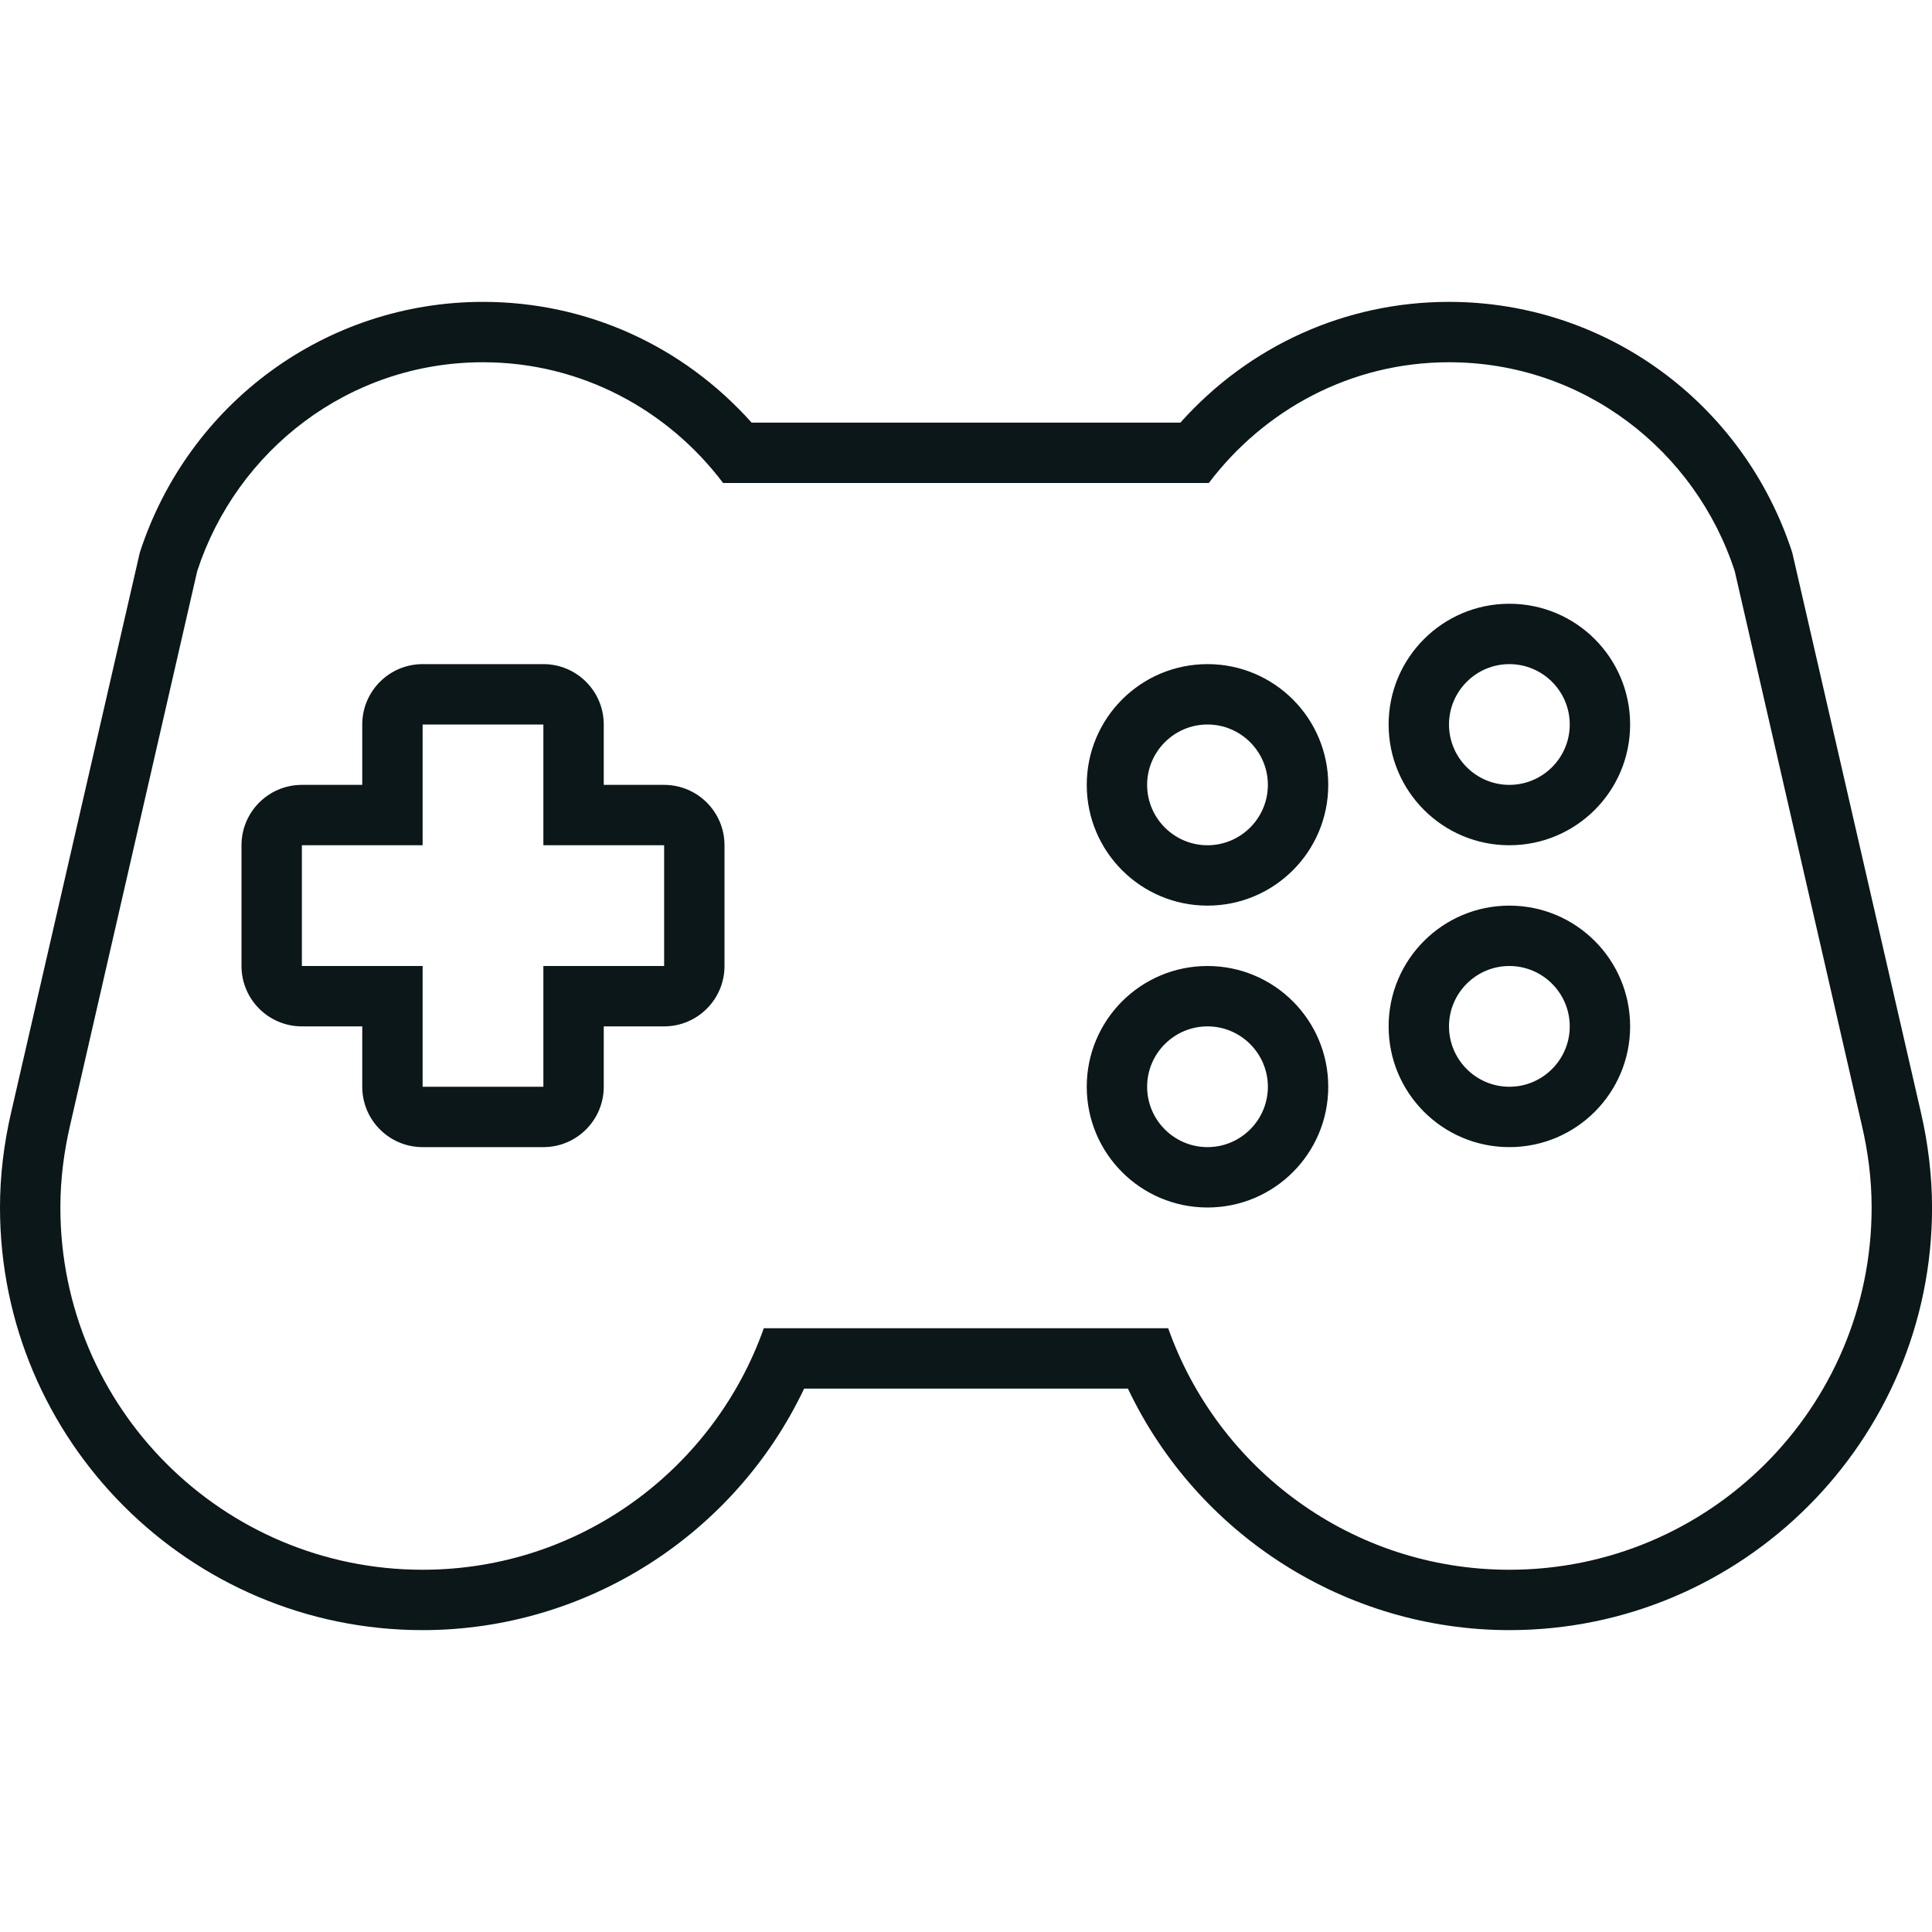
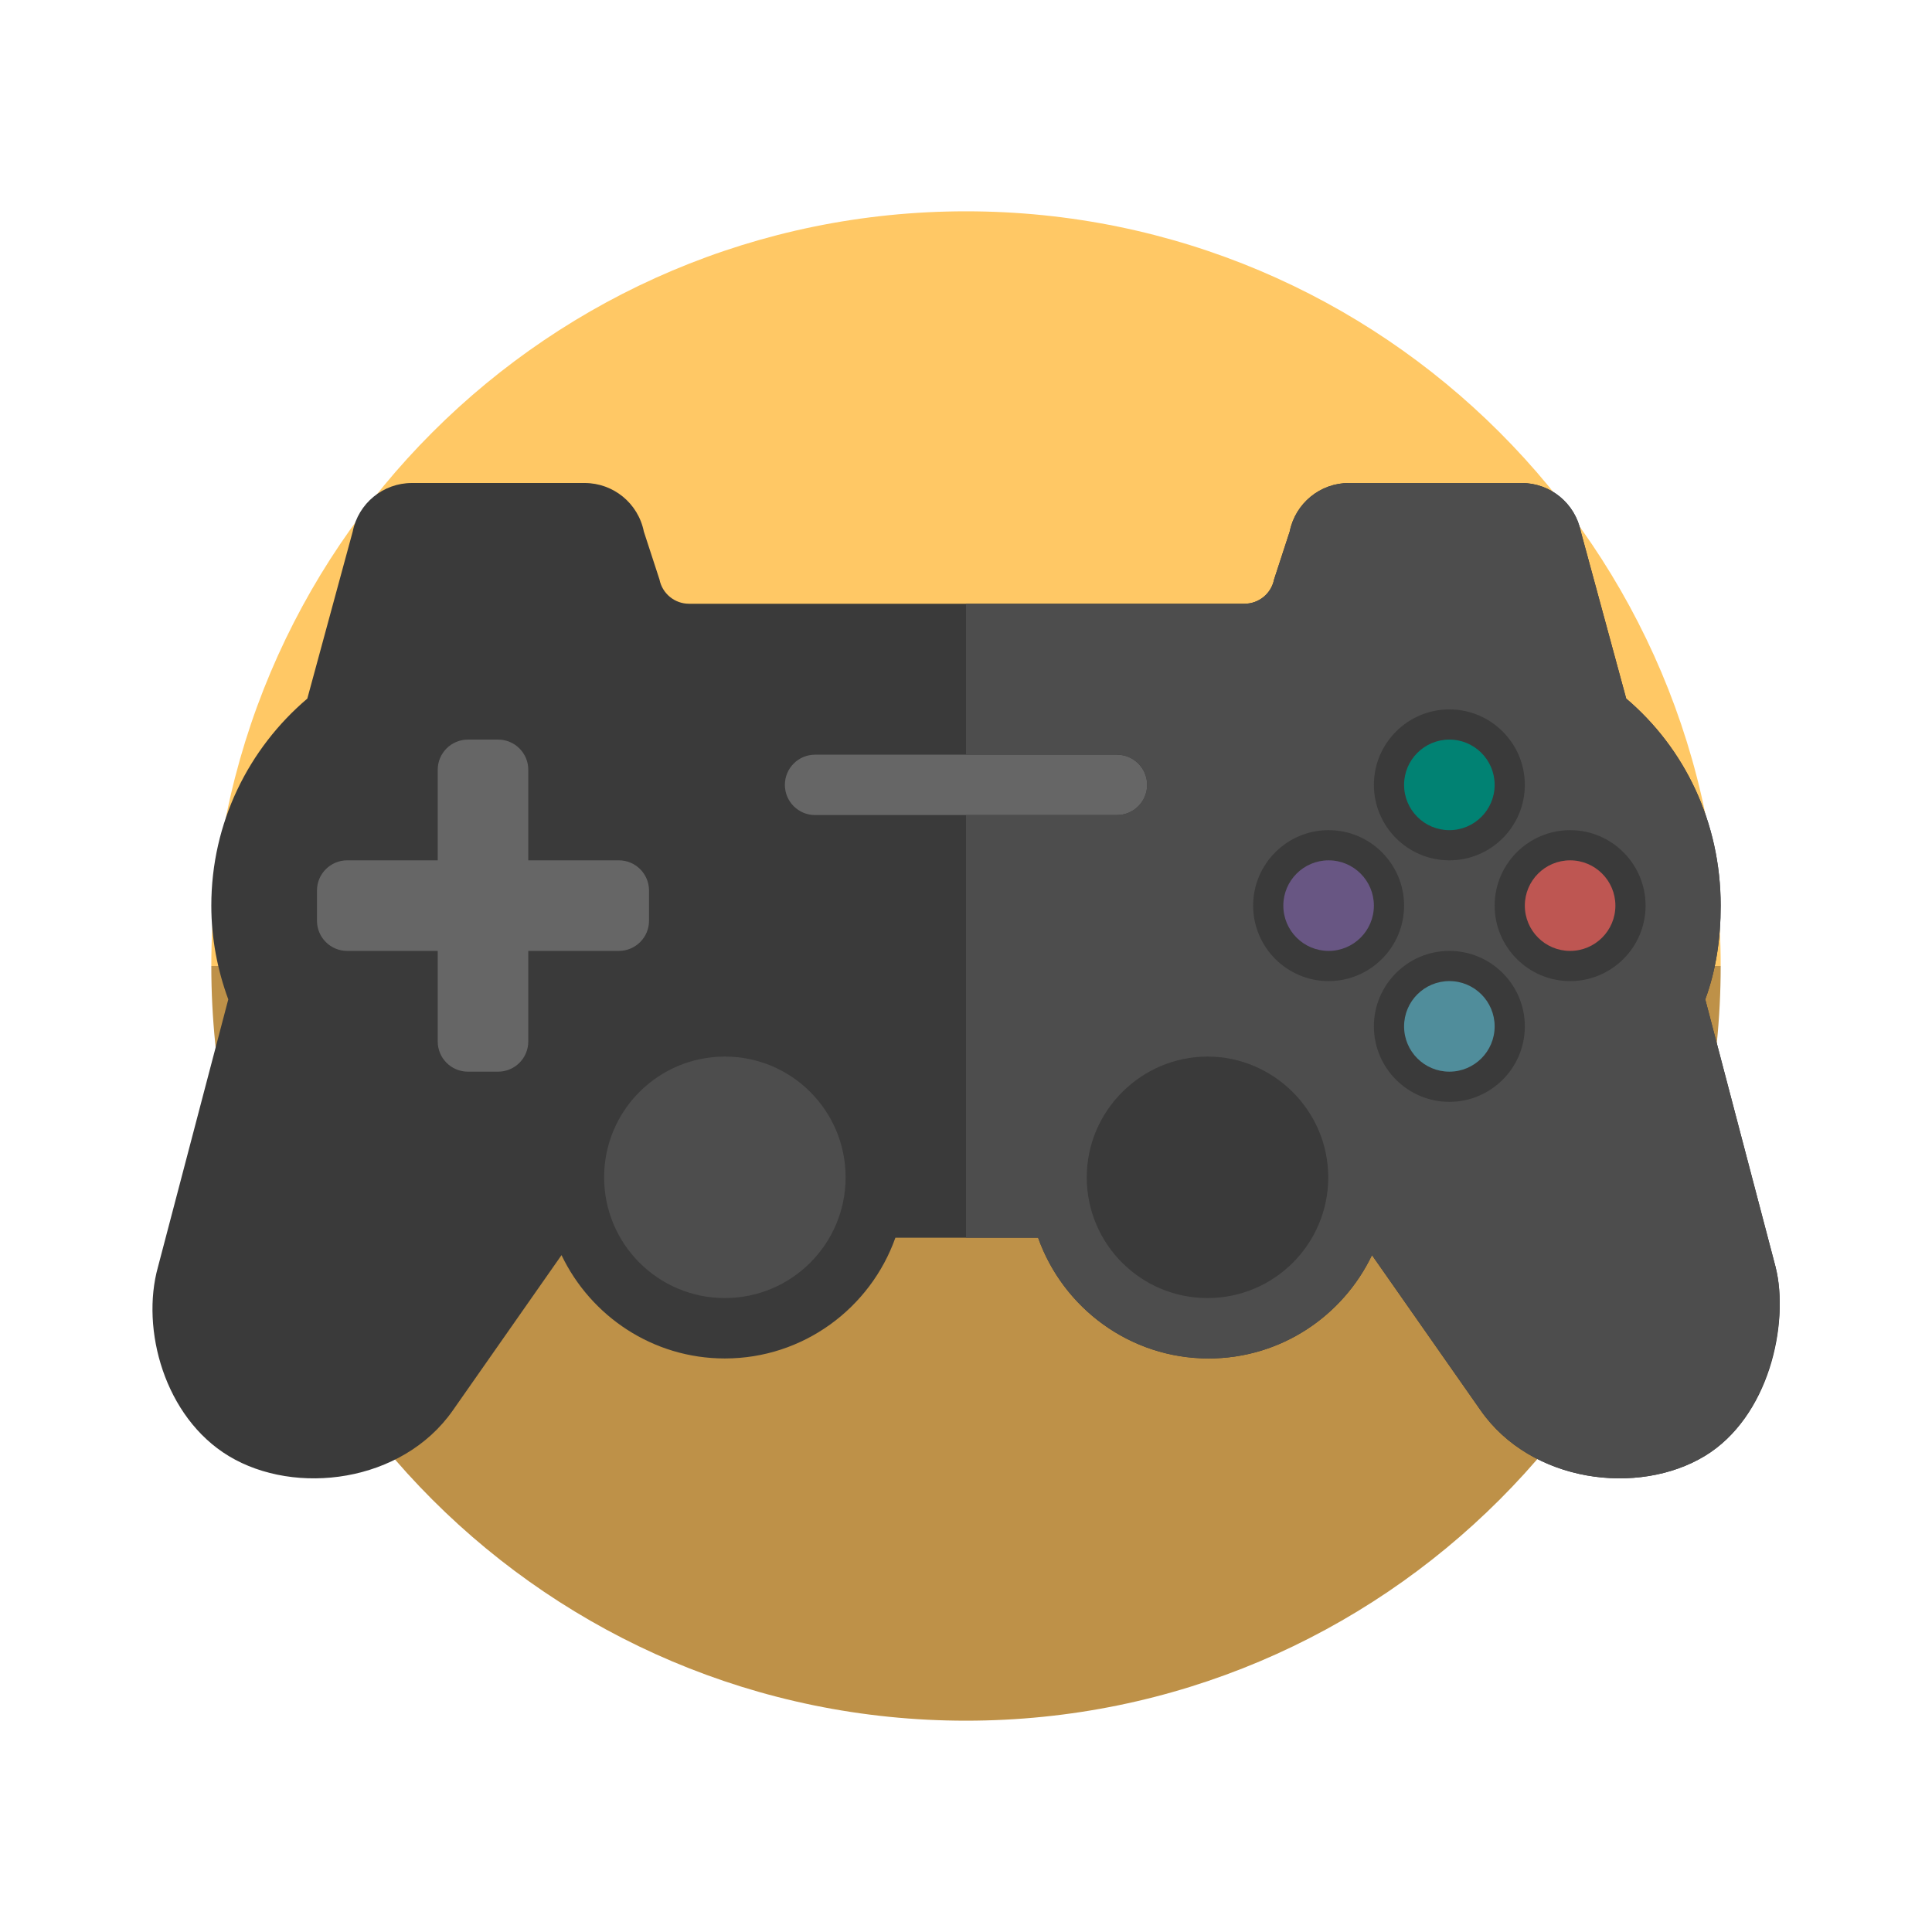
- <svg xmlns="http://www.w3.org/2000/svg" version="1.1" id="Uploaded to svgrepo.com" width="800px" height="800px" viewBox="0 0 32 32" xml:space="preserve">
+ <svg xmlns="http://www.w3.org/2000/svg" version="1.1" width="800px" height="800px" viewBox="0 0 64 64" xml:space="preserve">
  <style type="text/css">
- 	.feather_een{fill:#0B1719;}
+ 	.fandom_twee{fill:#BE5652;}
+ 	.fandom_drie{fill:#BE9148;}
+ 	.fandom_vier{fill:#FFC865;}
+ 	.fandom_vijf{fill:#018273;}
+ 	.fandom_zeven{fill:#508D9B;}
+ 	.fandom_negen{fill:#685683;}
+ 	.fandom_vijftien{fill:#3A3A3A;}
+ 	.fandom_zestien{fill:#4D4D4D;}
+ 	.fandom_zeventien{fill:#666666;}
+ 	.st0{fill:#231F20;}
+ 	.st1{fill:#FF786E;}
+ 	.st2{fill:#644638;}
+ 	.st3{fill:#4B322A;}
+ 	.st4{fill:#EFEAE0;}
+ 	.st5{fill:#AA9991;}
+ 	.st6{fill:#808080;}
+ 	.st7{fill:#CCCCCC;}
+ 	.st8{fill:#6BC4D2;}
+ 	.st9{fill:#FFFAFA;}
+ 	.st10{fill:#8579A3;}
+ 	.st11{fill:#00B3AA;}
</style>
-   <path class="feather_een" d="M31.812,18.406l-2.127-9.255C28.876,6.668,26.592,5,24,5c-1.713,0-3.308,0.723-4.449,2h-7.102  C11.308,5.723,9.713,5,8,5C5.408,5,3.124,6.668,2.316,9.151L0.188,18.41C0.063,18.942,0,19.479,0,20c0,3.86,3.14,7,7,7  c2.714,0,5.17-1.581,6.319-4h5.363c1.149,2.419,3.605,4,6.319,4c3.86,0,7-3.14,7-7C32,19.479,31.937,18.942,31.812,18.406z M25,26  c-2.611,0-4.827-1.671-5.651-4h-6.698c-0.825,2.329-3.04,4-5.651,4c-3.314,0-6-2.686-6-6c0-0.471,0.06-0.927,0.162-1.366  l2.104-9.173C3.919,7.458,5.779,6,8,6c1.63,0,3.065,0.792,3.977,2h8.045C20.935,6.792,22.37,6,24,6c2.221,0,4.081,1.458,4.733,3.461  l2.104,9.173C30.94,19.073,31,19.529,31,20C31,23.314,28.314,26,25,26z M20,11c-1.105,0-2,0.895-2,2c0,1.105,0.895,2,2,2  s2-0.895,2-2C22,11.895,21.105,11,20,11z M20,14c-0.551,0-1-0.449-1-1s0.449-1,1-1s1,0.449,1,1S20.551,14,20,14z M25,10  c-1.105,0-2,0.895-2,2c0,1.105,0.895,2,2,2s2-0.895,2-2C27,10.895,26.105,10,25,10z M25,13c-0.551,0-1-0.449-1-1s0.449-1,1-1  s1,0.449,1,1S25.551,13,25,13z M20,16c-1.105,0-2,0.895-2,2c0,1.105,0.895,2,2,2s2-0.895,2-2C22,16.895,21.105,16,20,16z M20,19  c-0.551,0-1-0.449-1-1s0.449-1,1-1s1,0.449,1,1S20.551,19,20,19z M25,15c-1.105,0-2,0.895-2,2c0,1.105,0.895,2,2,2s2-0.895,2-2  C27,15.895,26.105,15,25,15z M25,18c-0.551,0-1-0.449-1-1s0.449-1,1-1s1,0.449,1,1S25.551,18,25,18z M11,13h-1v-1  c0-0.552-0.448-1-1-1H7c-0.552,0-1,0.448-1,1v1H5c-0.552,0-1,0.448-1,1v2c0,0.552,0.448,1,1,1h1v1c0,0.552,0.448,1,1,1h2  c0.552,0,1-0.448,1-1v-1h1c0.552,0,1-0.448,1-1v-2C12,13.448,11.552,13,11,13z M11,16H9v2H7v-2H5v-2h2v-2h2v2h2V16z" />
+   <g id="LABELS">
+ </g>
+   <g id="Uploaded to svgrepo.com">
+     <g>
+       <g>
+         <path class="fandom_vier" d="M32,7C18.193,7,7,18.193,7,32h50C57,18.193,45.807,7,32,7z" />
+         <path class="fandom_drie" d="M32,57c13.807,0,25-11.193,25-25H7C7,45.807,18.193,57,32,57z" />
+       </g>
+       <g>
+         <path class="fandom_vijftien" d="M58.818,41.969l-2.329-8.863C56.846,32.136,57,31.093,57,30c0-2.75-1.186-5.208-3.13-6.859     l-1.504-5.534C52.179,16.673,51.359,16,50.405,16h-5.721c-0.953,0-1.774,0.673-1.961,1.608l-0.518,1.588     C42.112,19.664,41.702,20,41.225,20H22.826c-0.477,0-0.887-0.336-0.98-0.804l-0.518-1.588C21.141,16.673,20.32,16,19.366,16     h-5.721c-0.953,0-1.774,0.673-1.961,1.608l-1.504,5.534C8.237,24.792,7,27.25,7,30c0,1.093,0.205,2.136,0.562,3.106l-2.329,8.863     c-0.577,2.063,0.218,4.98,2.346,6.265c2.202,1.329,5.742,0.887,7.42-1.51l3.602-5.146c0.967,2.02,3.025,3.423,5.41,3.423     c2.606,0,4.824-1.673,5.65-4h4.727c0.826,2.327,3.044,4,5.65,4c2.385,0,4.443-1.402,5.41-3.423l3.602,5.146     c1.678,2.397,5.218,2.839,7.42,1.51C58.6,46.949,59.281,43.875,58.818,41.969z" />
+         <circle class="fandom_twee" cx="52.012" cy="30" r="1.5" />
+         <circle class="fandom_vijf" cx="48.012" cy="26" r="1.5" />
+         <circle class="fandom_zeven" cx="48.012" cy="34" r="1.5" />
+         <circle class="fandom_negen" cx="44.012" cy="30" r="1.5" />
+         <path class="fandom_zeventien" d="M21.5,29.5v1c0,0.552-0.448,1-1,1h-3v3c0,0.552-0.448,1-1,1h-1c-0.552,0-1-0.448-1-1v-3h-3     c-0.552,0-1-0.448-1-1v-1c0-0.552,0.448-1,1-1h3v-3c0-0.552,0.448-1,1-1h1c0.552,0,1,0.448,1,1v3h3     C21.052,28.5,21.5,28.948,21.5,29.5z M38,26c0-0.553-0.448-1-1-1H27c-0.552,0-1,0.447-1,1s0.448,1,1,1h10     C37.552,27,38,26.553,38,26z" />
+         <path class="fandom_zestien" d="M24.012,35c-2.209,0-4,1.791-4,4c0,2.209,1.791,4,4,4s4-1.791,4-4     C28.012,36.791,26.221,35,24.012,35z M58.818,41.969l-2.329-8.863C56.846,32.136,57,31.093,57,30c0-2.75-1.186-5.208-3.13-6.859     l-1.504-5.534C52.179,16.673,51.359,16,50.405,16h-5.721c-0.953,0-1.774,0.673-1.961,1.608l-0.518,1.588     C42.112,19.664,41.702,20,41.225,20H32v5h5c0.552,0,1,0.447,1,1s-0.448,1-1,1h-5v14h2.389c0.826,2.327,3.044,4,5.65,4     c2.385,0,4.443-1.402,5.41-3.423l3.602,5.146c1.678,2.397,5.218,2.839,7.42,1.51C58.6,46.949,59.281,43.75,58.818,41.969z      M48.012,23.5c1.379,0,2.5,1.122,2.5,2.5s-1.121,2.5-2.5,2.5c-1.378,0-2.5-1.122-2.5-2.5S46.633,23.5,48.012,23.5z M40,43     c-2.209,0-4-1.791-4-4s1.816-4,4-4s4,1.791,4,4S42.209,43,40,43z M44.012,32.5c-1.379,0-2.5-1.122-2.5-2.5s1.121-2.5,2.5-2.5     s2.5,1.122,2.5,2.5S45.39,32.5,44.012,32.5z M48.012,36.5c-1.378,0-2.5-1.122-2.5-2.5s1.121-2.5,2.5-2.5     c1.379,0,2.5,1.122,2.5,2.5S49.39,36.5,48.012,36.5z M52.012,32.5c-1.378,0-2.5-1.122-2.5-2.5s1.122-2.5,2.5-2.5     c1.379,0,2.5,1.122,2.5,2.5S53.39,32.5,52.012,32.5z" />
+       </g>
+     </g>
+   </g>
</svg>
